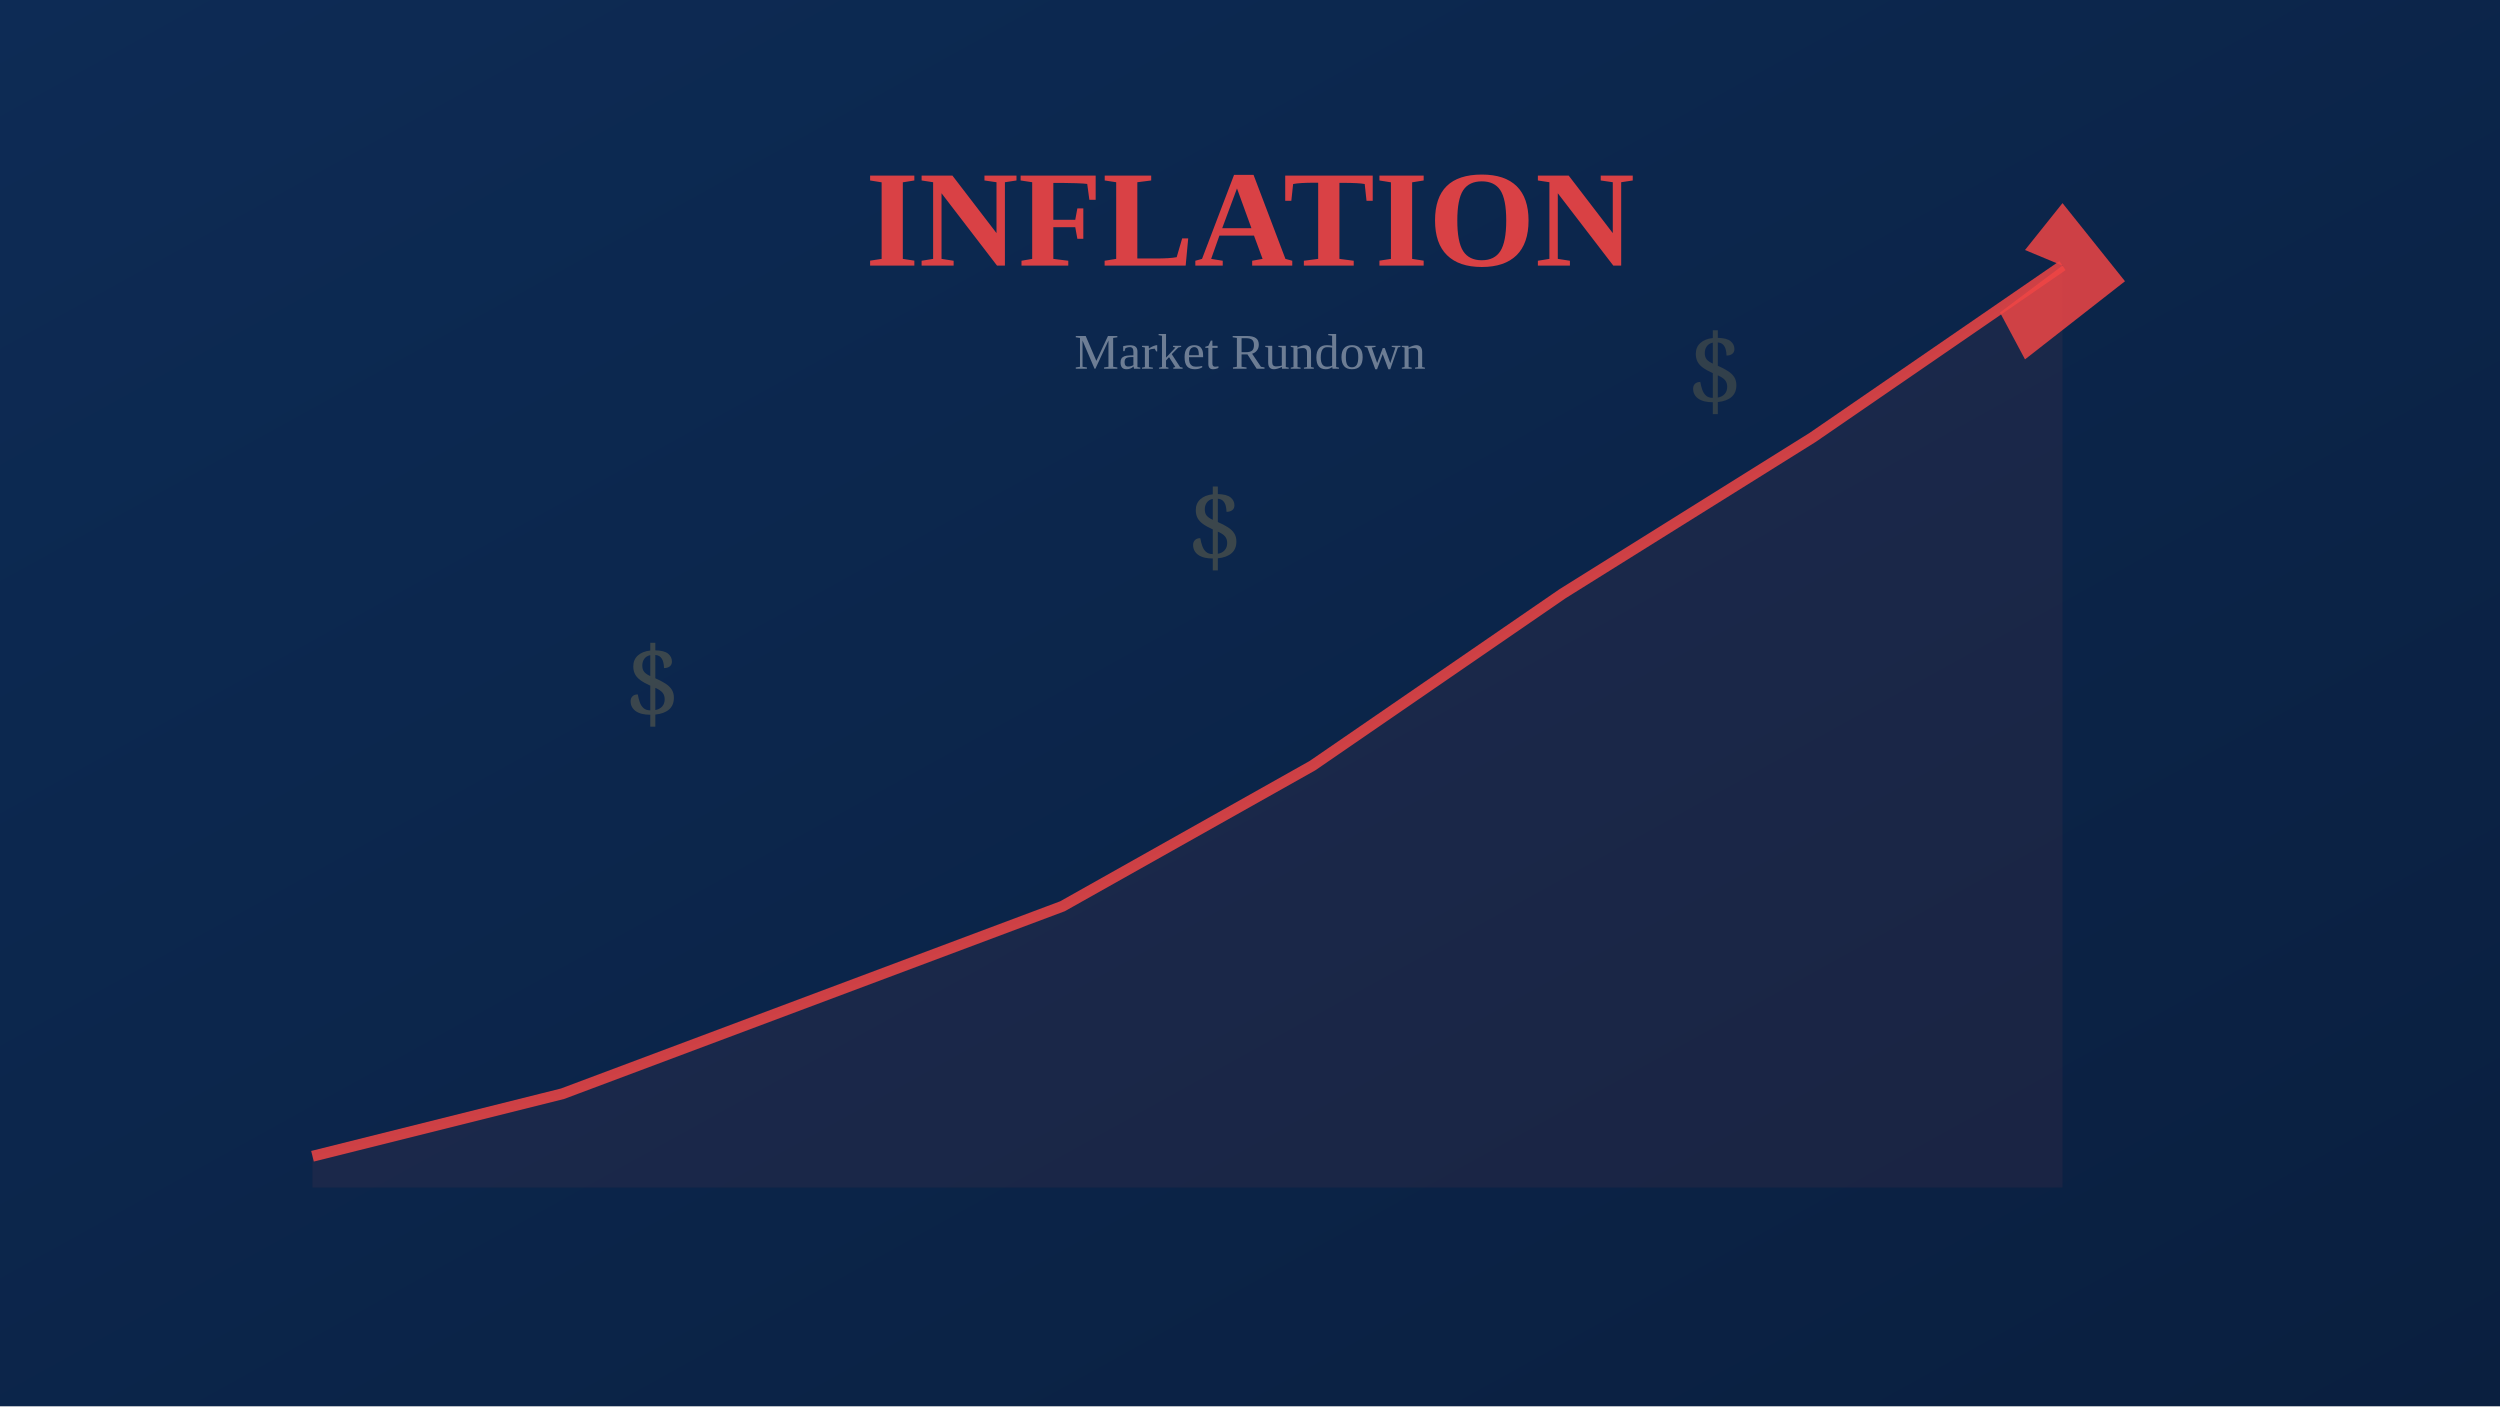
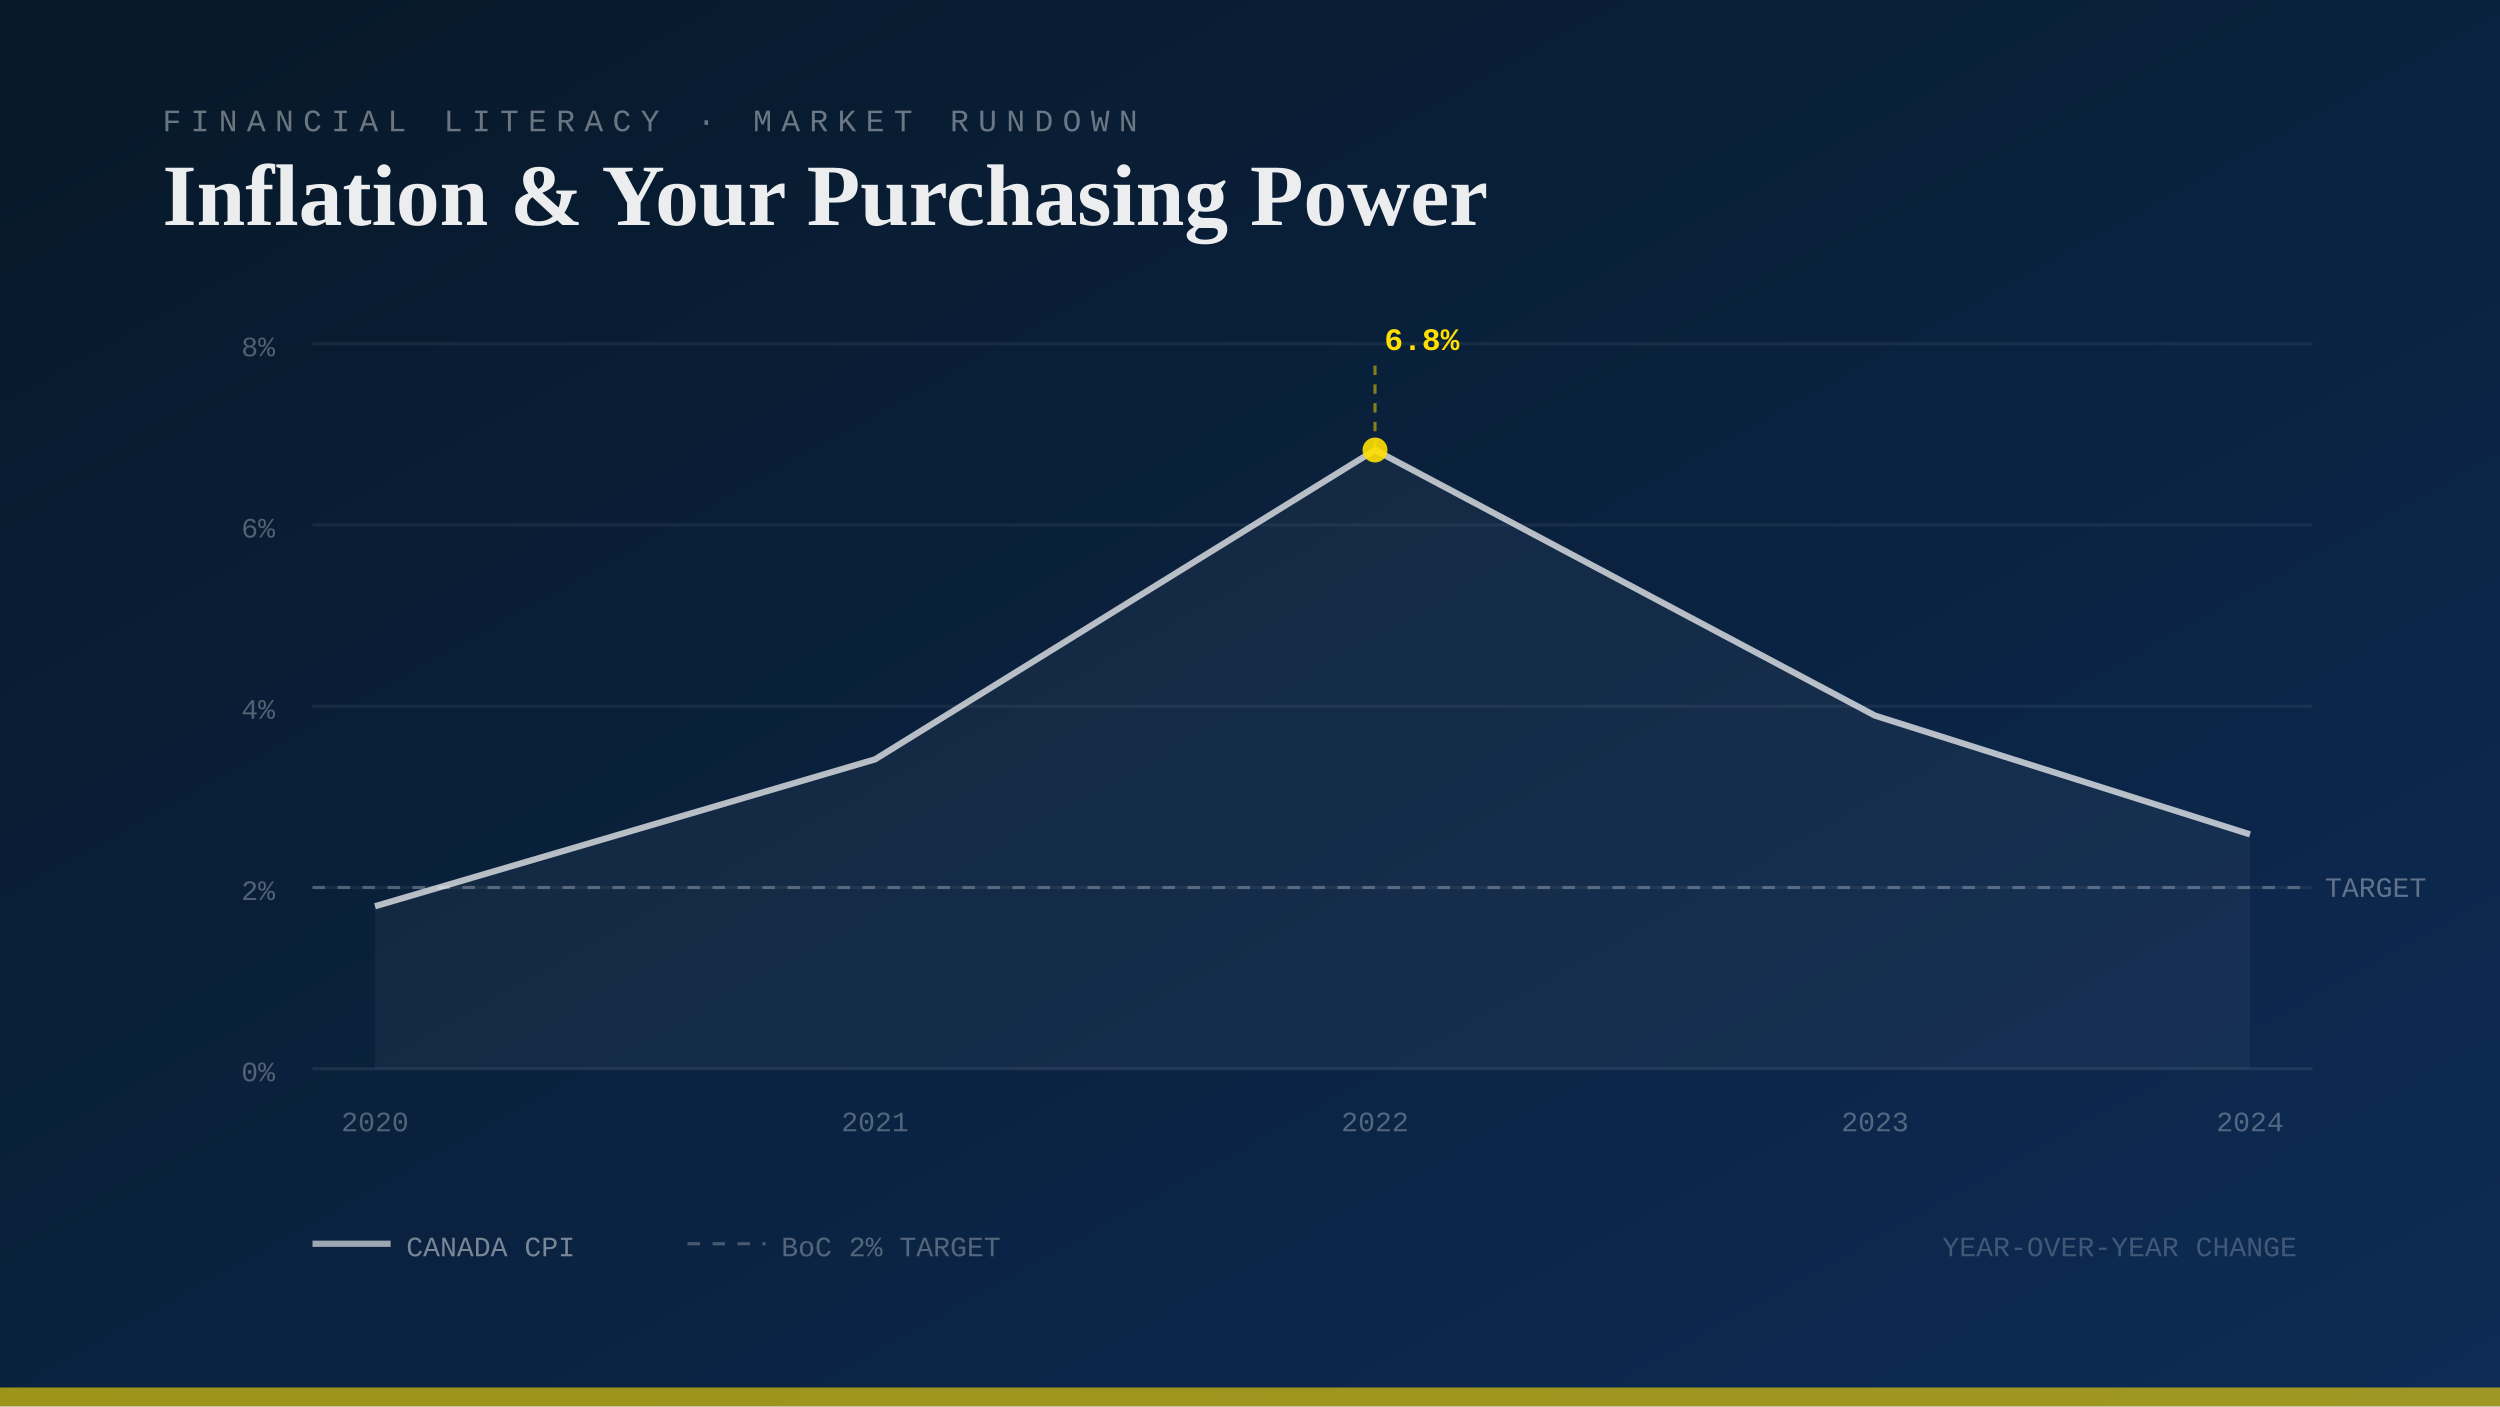
<svg xmlns="http://www.w3.org/2000/svg" width="800" height="450" viewBox="0 0 800 450">
  <defs>
    <linearGradient id="bg" x1="0%" y1="0%" x2="100%" y2="100%">
-       <stop offset="0%" style="stop-color:#0D2B55" />
-       <stop offset="100%" style="stop-color:#0a1f3f" />
+       <stop offset="0%" style="stop-color:#071828" />
+       <stop offset="100%" style="stop-color:#0D2B55" />
    </linearGradient>
  </defs>
  <rect width="800" height="450" fill="url(#bg)" />
-   <polyline points="100,370 180,350 260,320 340,290 420,245 500,190 580,140 660,85" fill="none" stroke="#EF4444" stroke-width="3.5" stroke-opacity="0.85" />
-   <polygon points="660,85 640,100 648,115 680,90 660,65 648,80" fill="#EF4444" opacity="0.85" />
-   <polygon points="100,370 180,350 260,320 340,290 420,245 500,190 580,140 660,85 660,380 100,380" fill="#EF4444" opacity="0.07" />
-   <text x="200" y="230" font-family="Georgia, serif" font-size="32" fill="#C9A84C" opacity="0.25">$</text>
-   <text x="380" y="180" font-family="Georgia, serif" font-size="32" fill="#C9A84C" opacity="0.25">$</text>
-   <text x="540" y="130" font-family="Georgia, serif" font-size="32" fill="#C9A84C" opacity="0.2">$</text>
-   <text x="400" y="85" font-family="Georgia, 'Times New Roman', serif" font-size="44" font-weight="bold" fill="#EF4444" opacity="0.9" text-anchor="middle">INFLATION</text>
-   <text x="400" y="118" font-family="Georgia, 'Times New Roman', serif" font-size="16" fill="#ffffff" opacity="0.4" text-anchor="middle">Market Rundown</text>
+   <rect x="0" y="444" width="800" height="6" fill="#FFDF01" opacity="0.6" />
+   <text x="52" y="42" font-family="'Courier New',monospace" font-size="10" fill="white" opacity="0.4" letter-spacing="3">FINANCIAL LITERACY · MARKET RUNDOWN</text>
+   <text x="52" y="72" font-family="Georgia,'Times New Roman',serif" font-size="28" font-weight="bold" fill="white" opacity="0.92">Inflation &amp; Your Purchasing Power</text>
+   <line x1="100" y1="110" x2="740" y2="110" stroke="white" stroke-opacity="0.06" stroke-width="1" />
+   <line x1="100" y1="168" x2="740" y2="168" stroke="white" stroke-opacity="0.06" stroke-width="1" />
+   <line x1="100" y1="226" x2="740" y2="226" stroke="white" stroke-opacity="0.06" stroke-width="1" />
+   <line x1="100" y1="284" x2="740" y2="284" stroke="white" stroke-opacity="0.06" stroke-width="1" />
+   <line x1="100" y1="342" x2="740" y2="342" stroke="white" stroke-opacity="0.08" stroke-width="1" />
+   <text x="88" y="114" font-family="'Courier New',monospace" font-size="9" fill="white" opacity="0.3" text-anchor="end">8%</text>
+   <text x="88" y="172" font-family="'Courier New',monospace" font-size="9" fill="white" opacity="0.3" text-anchor="end">6%</text>
+   <text x="88" y="230" font-family="'Courier New',monospace" font-size="9" fill="white" opacity="0.3" text-anchor="end">4%</text>
+   <text x="88" y="288" font-family="'Courier New',monospace" font-size="9" fill="white" opacity="0.3" text-anchor="end">2%</text>
+   <text x="88" y="346" font-family="'Courier New',monospace" font-size="9" fill="white" opacity="0.3" text-anchor="end">0%</text>
+   <line x1="100" y1="284" x2="740" y2="284" stroke="white" stroke-opacity="0.25" stroke-width="1" stroke-dasharray="4 4" />
+   <text x="744" y="287" font-family="'Courier New',monospace" font-size="9" fill="white" opacity="0.35">TARGET</text>
+   <polygon points="120,290 280,243 440,144 600,229 720,267 720,342 120,342" fill="white" opacity="0.04" />
+   <polyline points="120,290 280,243 440,144 600,229 720,267" fill="none" stroke="white" stroke-width="2" stroke-opacity="0.7" />
+   <circle cx="440" cy="144" r="4" fill="#FFDF01" opacity="0.9" />
+   <line x1="440" y1="144" x2="440" y2="115" stroke="#FFDF01" stroke-opacity="0.5" stroke-width="1" stroke-dasharray="3 3" />
+   <text x="443" y="112" font-family="'Courier New',monospace" font-size="10" fill="#FFDF01" font-weight="bold">6.8%</text>
+   <text x="120" y="362" font-family="'Courier New',monospace" font-size="9" fill="white" opacity="0.3" text-anchor="middle">2020</text>
+   <text x="280" y="362" font-family="'Courier New',monospace" font-size="9" fill="white" opacity="0.3" text-anchor="middle">2021</text>
+   <text x="440" y="362" font-family="'Courier New',monospace" font-size="9" fill="white" opacity="0.3" text-anchor="middle">2022</text>
+   <text x="600" y="362" font-family="'Courier New',monospace" font-size="9" fill="white" opacity="0.3" text-anchor="middle">2023</text>
+   <text x="720" y="362" font-family="'Courier New',monospace" font-size="9" fill="white" opacity="0.3" text-anchor="middle">2024</text>
+   <line x1="100" y1="398" x2="125" y2="398" stroke="white" stroke-width="2" stroke-opacity="0.6" />
+   <text x="130" y="402" font-family="'Courier New',monospace" font-size="9" fill="white" opacity="0.45">CANADA CPI</text>
+   <line x1="220" y1="398" x2="245" y2="398" stroke="white" stroke-width="1" stroke-opacity="0.25" stroke-dasharray="4 4" />
+   <text x="250" y="402" font-family="'Courier New',monospace" font-size="9" fill="white" opacity="0.3">BoC 2% TARGET</text>
+   <text x="735" y="402" font-family="'Courier New',monospace" font-size="9" fill="white" opacity="0.22" text-anchor="end">YEAR-OVER-YEAR CHANGE</text>
</svg>
